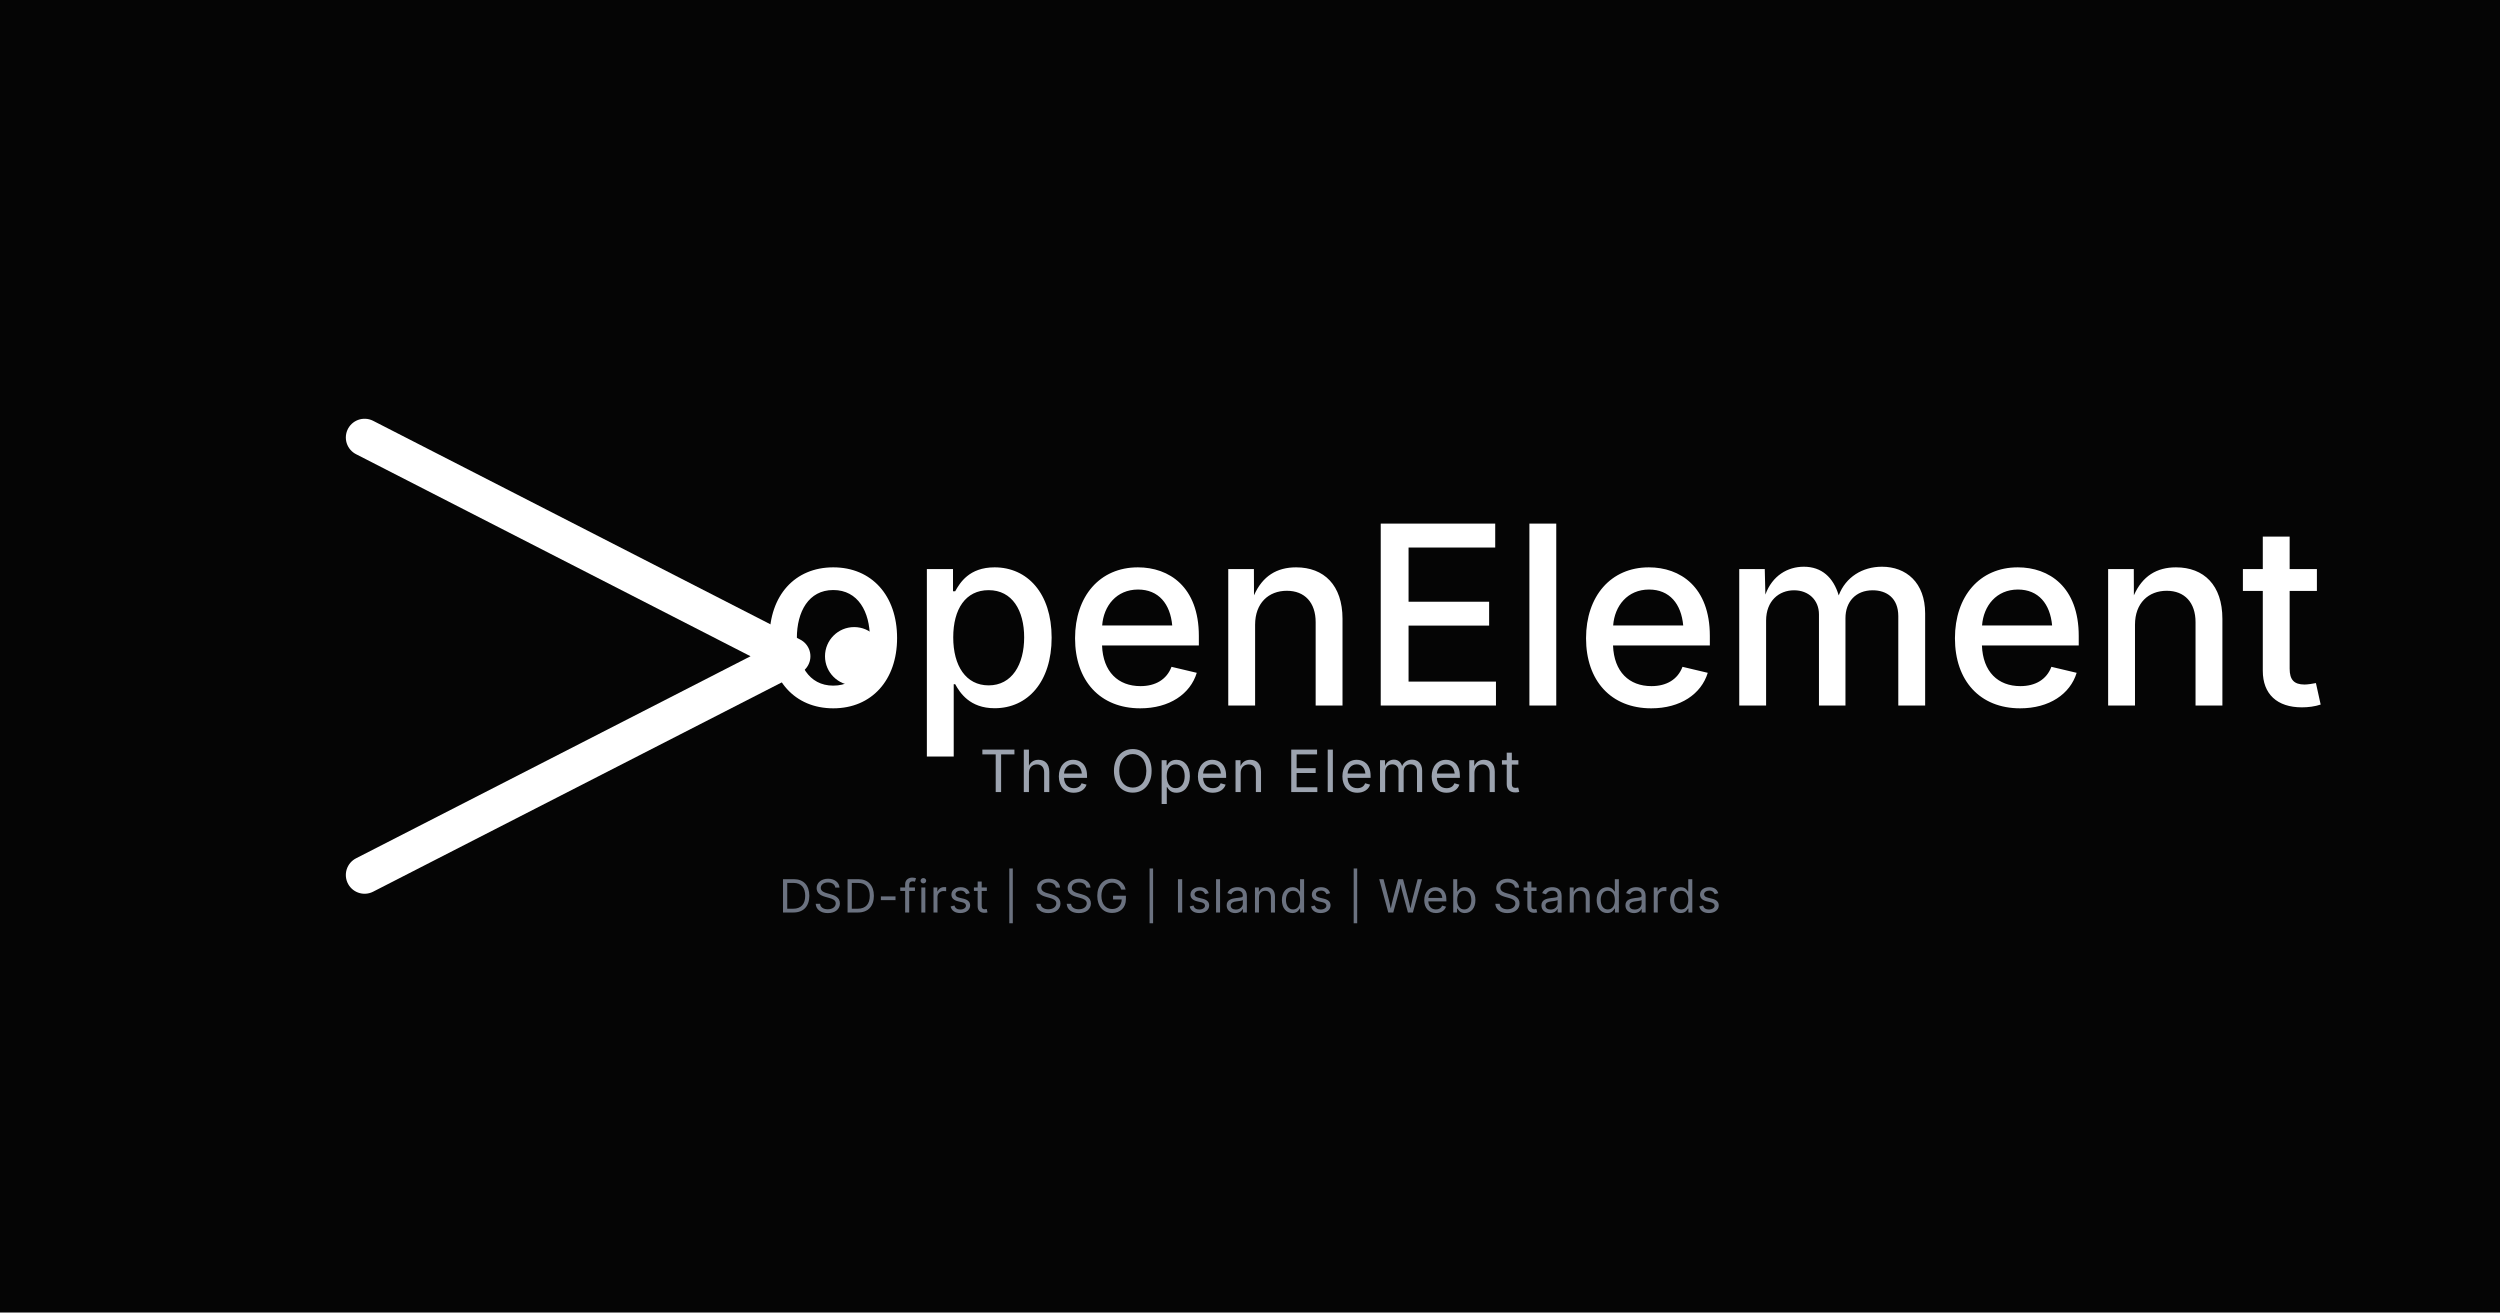
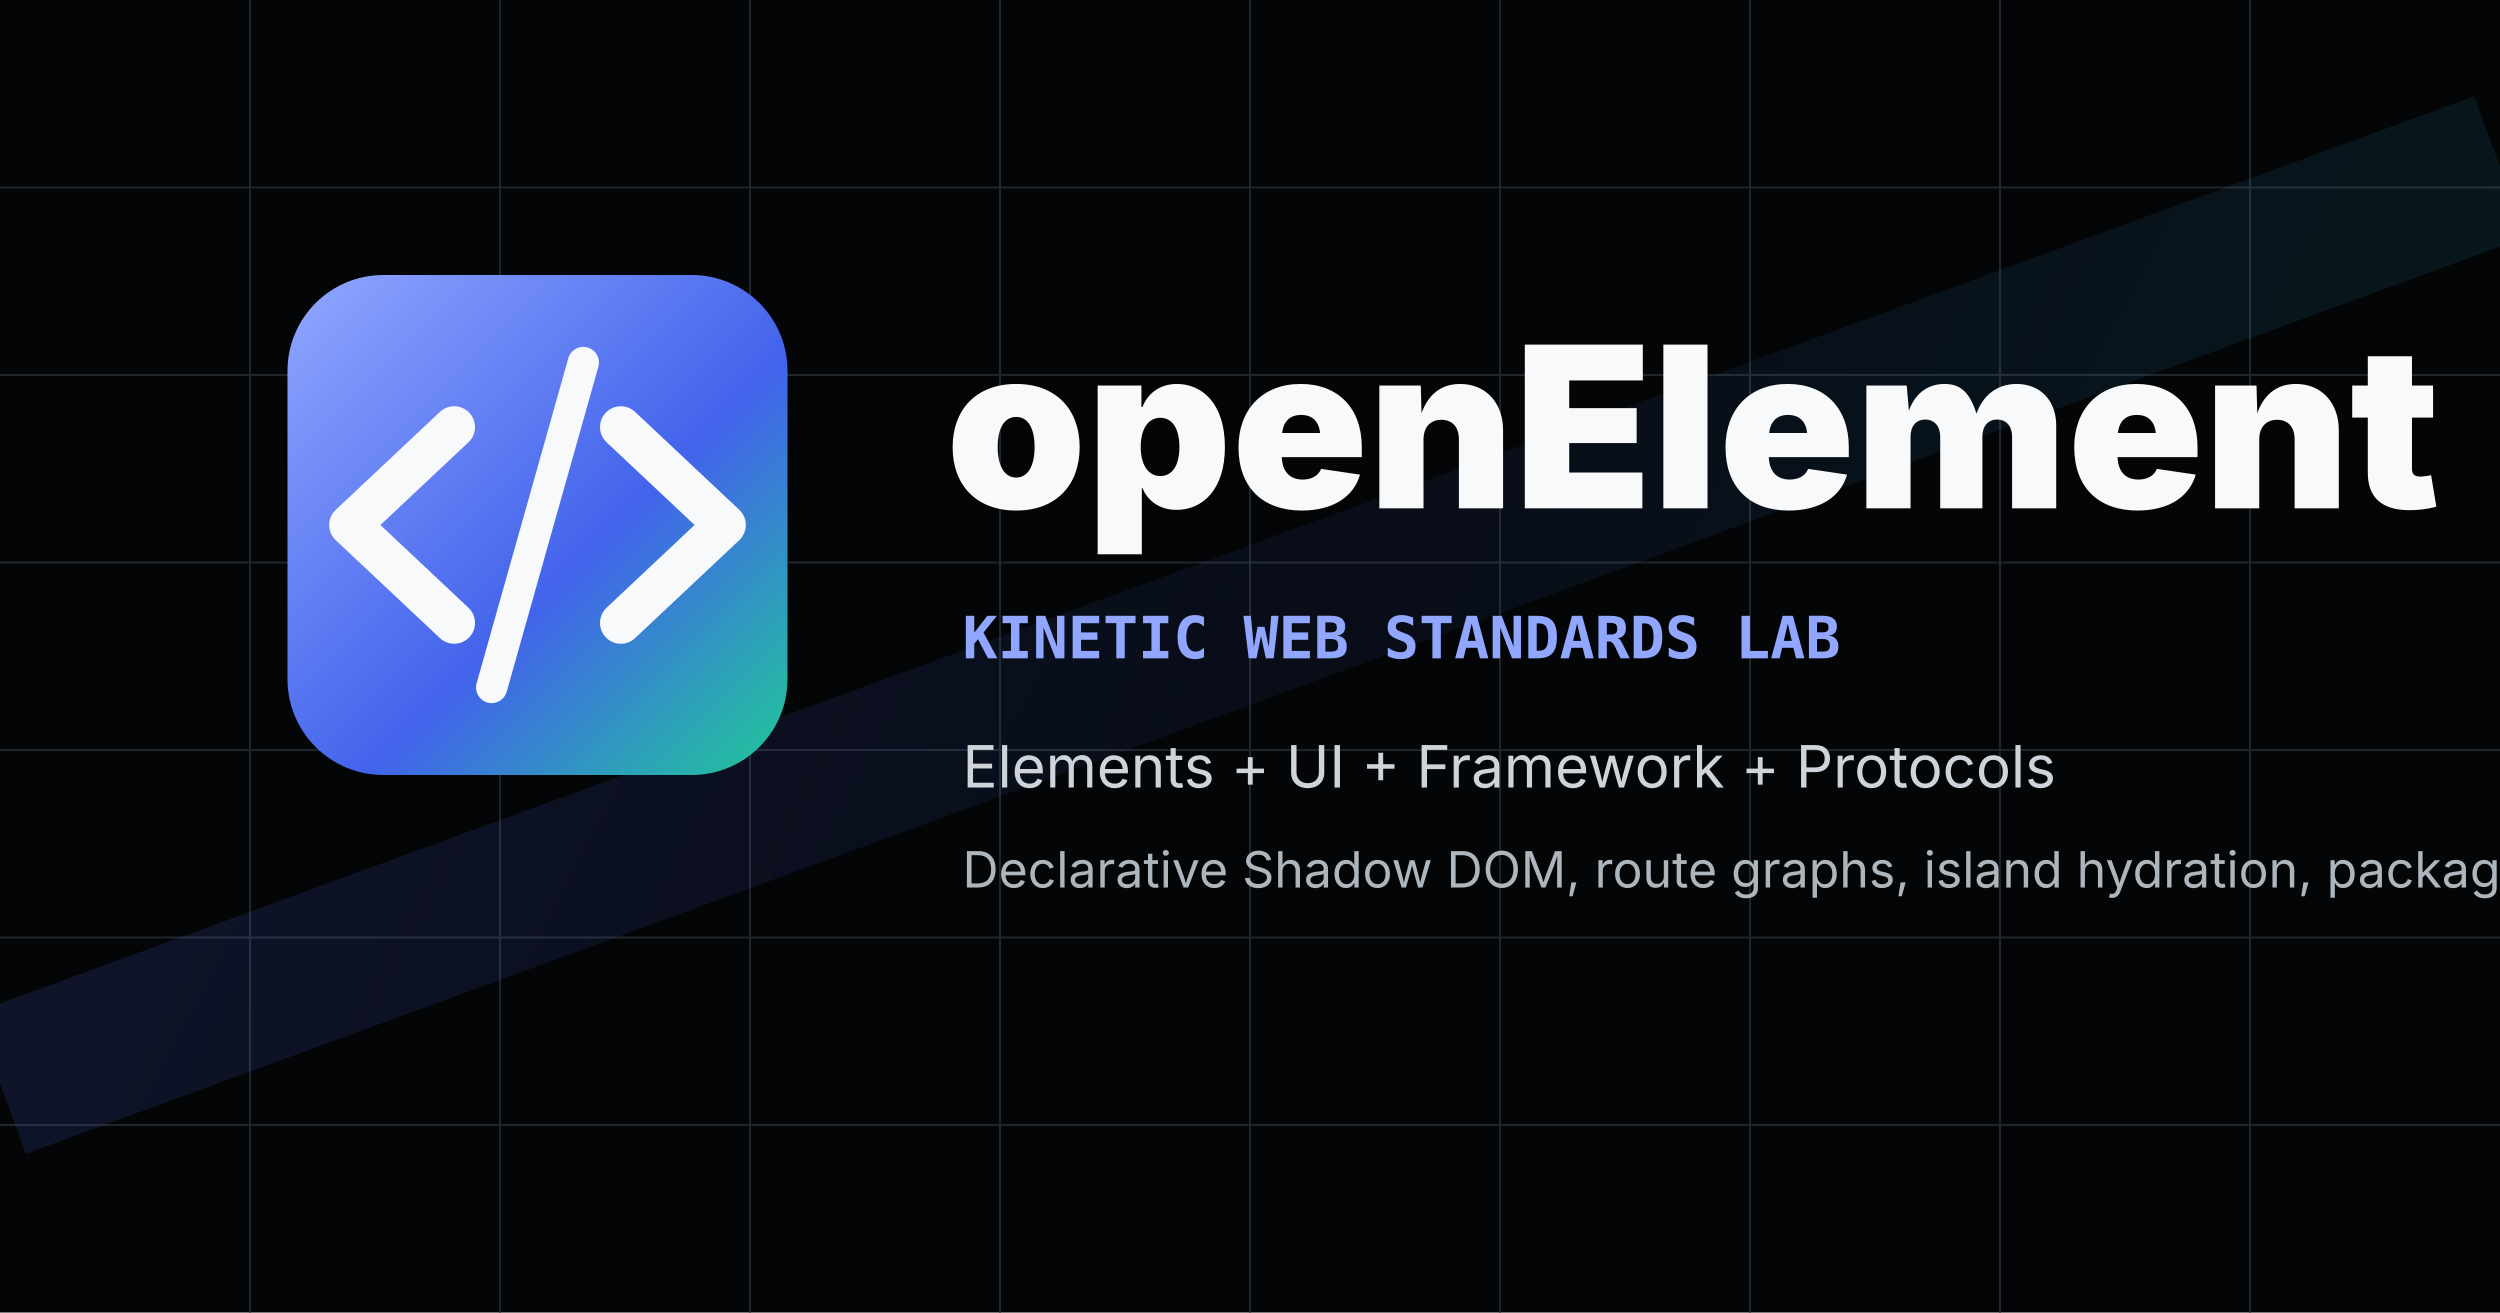
<svg xmlns="http://www.w3.org/2000/svg" viewBox="0 0 1200 630" width="1200" height="630">
-   <rect width="1200" height="630" fill="#050505" />
-   <g transform="translate(160, 210)">
-     <path d="M 15 210 L 220 105 L 15 0" fill="none" stroke="#ffffff" stroke-width="18" stroke-linecap="round" stroke-linejoin="round" />
-     <circle cx="250" cy="105" r="14" fill="#ffffff" />
-   </g>
-   <text x="740" y="295" font-family="system-ui,-apple-system,sans-serif" font-size="120" font-weight="520" fill="#ffffff" text-anchor="middle" dominant-baseline="central">openElement</text>
-   <text x="600" y="370" font-family="system-ui,-apple-system,sans-serif" font-size="28" fill="#9ca3af" text-anchor="middle" dominant-baseline="central" letter-spacing="1">The Open Element</text>
-   <text x="600" y="430" font-family="system-ui,-apple-system,sans-serif" font-size="22" fill="#6b7280" text-anchor="middle" dominant-baseline="central" letter-spacing="0.5">DSD-first | SSG | Islands | Web Standards</text>
+   <defs>
+     <linearGradient id="mark" x1="138" y1="132" x2="378" y2="372" gradientUnits="userSpaceOnUse">
+       <stop offset="0" stop-color="#91a7ff" />
+       <stop offset="0.58" stop-color="#4263eb" />
+       <stop offset="1" stop-color="#20c997" />
+     </linearGradient>
+     <linearGradient id="beam" x1="0" y1="0" x2="1200" y2="630" gradientUnits="userSpaceOnUse">
+       <stop offset="0" stop-color="#5c7cfa" stop-opacity="0.42" />
+       <stop offset="0.52" stop-color="#4263eb" stop-opacity="0.18" />
+       <stop offset="1" stop-color="#20c997" stop-opacity="0.34" />
+     </linearGradient>
+   </defs>
+   <rect width="1200" height="630" fill="#030507" />
+   <path d="M0 90 H1200 M0 180 H1200 M0 270 H1200 M0 360 H1200 M0 450 H1200 M0 540 H1200" stroke="#212529" stroke-width="1" />
+   <path d="M120 0 V630 M240 0 V630 M360 0 V630 M480 0 V630 M600 0 V630 M720 0 V630 M840 0 V630 M960 0 V630 M1080 0 V630" stroke="#212529" stroke-width="1" />
+   <path d="M0 520 L1200 80" stroke="url(#beam)" stroke-width="72" opacity="0.42" />
+   <rect x="138" y="132" width="240" height="240" rx="46" fill="url(#mark)" />
+   <path d="M218 205 L168 252 L218 299" fill="none" stroke="#f8f9fa" stroke-width="20" stroke-linecap="round" stroke-linejoin="round" />
+   <path d="M298 205 L348 252 L298 299" fill="none" stroke="#f8f9fa" stroke-width="20" stroke-linecap="round" stroke-linejoin="round" />
+   <path d="M236 330 L280 174" fill="none" stroke="#f8f9fa" stroke-width="15" stroke-linecap="round" />
+   <text x="454" y="244" font-family="Inter, -apple-system, BlinkMacSystemFont, 'Segoe UI', system-ui, sans-serif" font-size="108" font-weight="900" fill="#f8f9fa">openElement</text>
+   <text x="462" y="316" font-family="'JetBrains Mono', 'SF Mono', monospace" font-size="28" font-weight="700" fill="#91a7ff">KINETIC WEB STANDARDS LAB</text>
+   <text x="462" y="378" font-family="Inter, -apple-system, BlinkMacSystemFont, 'Segoe UI', system-ui, sans-serif" font-size="28" fill="#ced4da">Elements + UI + Framework + Protocols</text>
+   <text x="462" y="426" font-family="Inter, -apple-system, BlinkMacSystemFont, 'Segoe UI', system-ui, sans-serif" font-size="24" fill="#adb5bd">Declarative Shadow DOM, route graphs, island hydration, package contracts.</text>
</svg>
